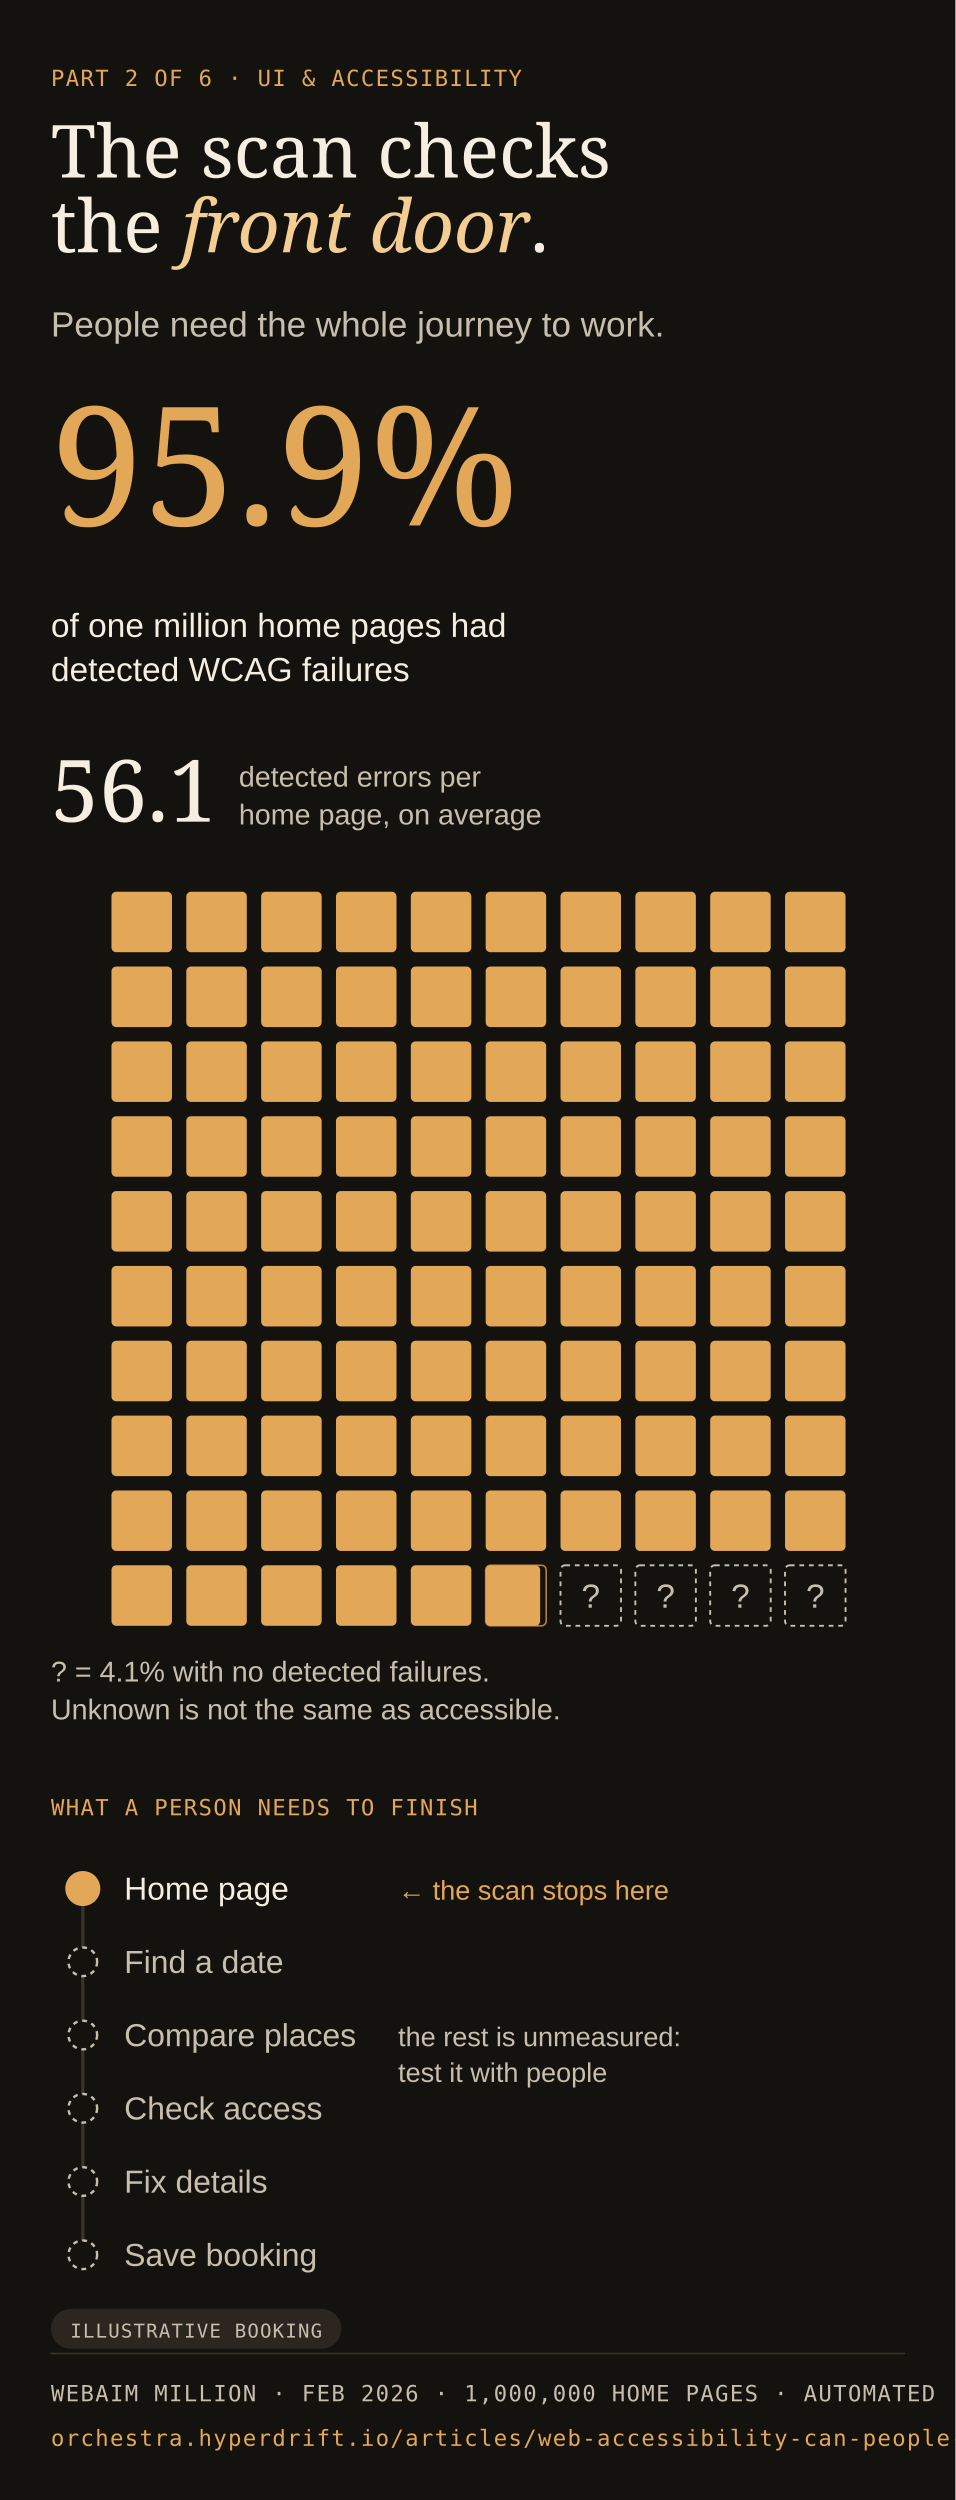
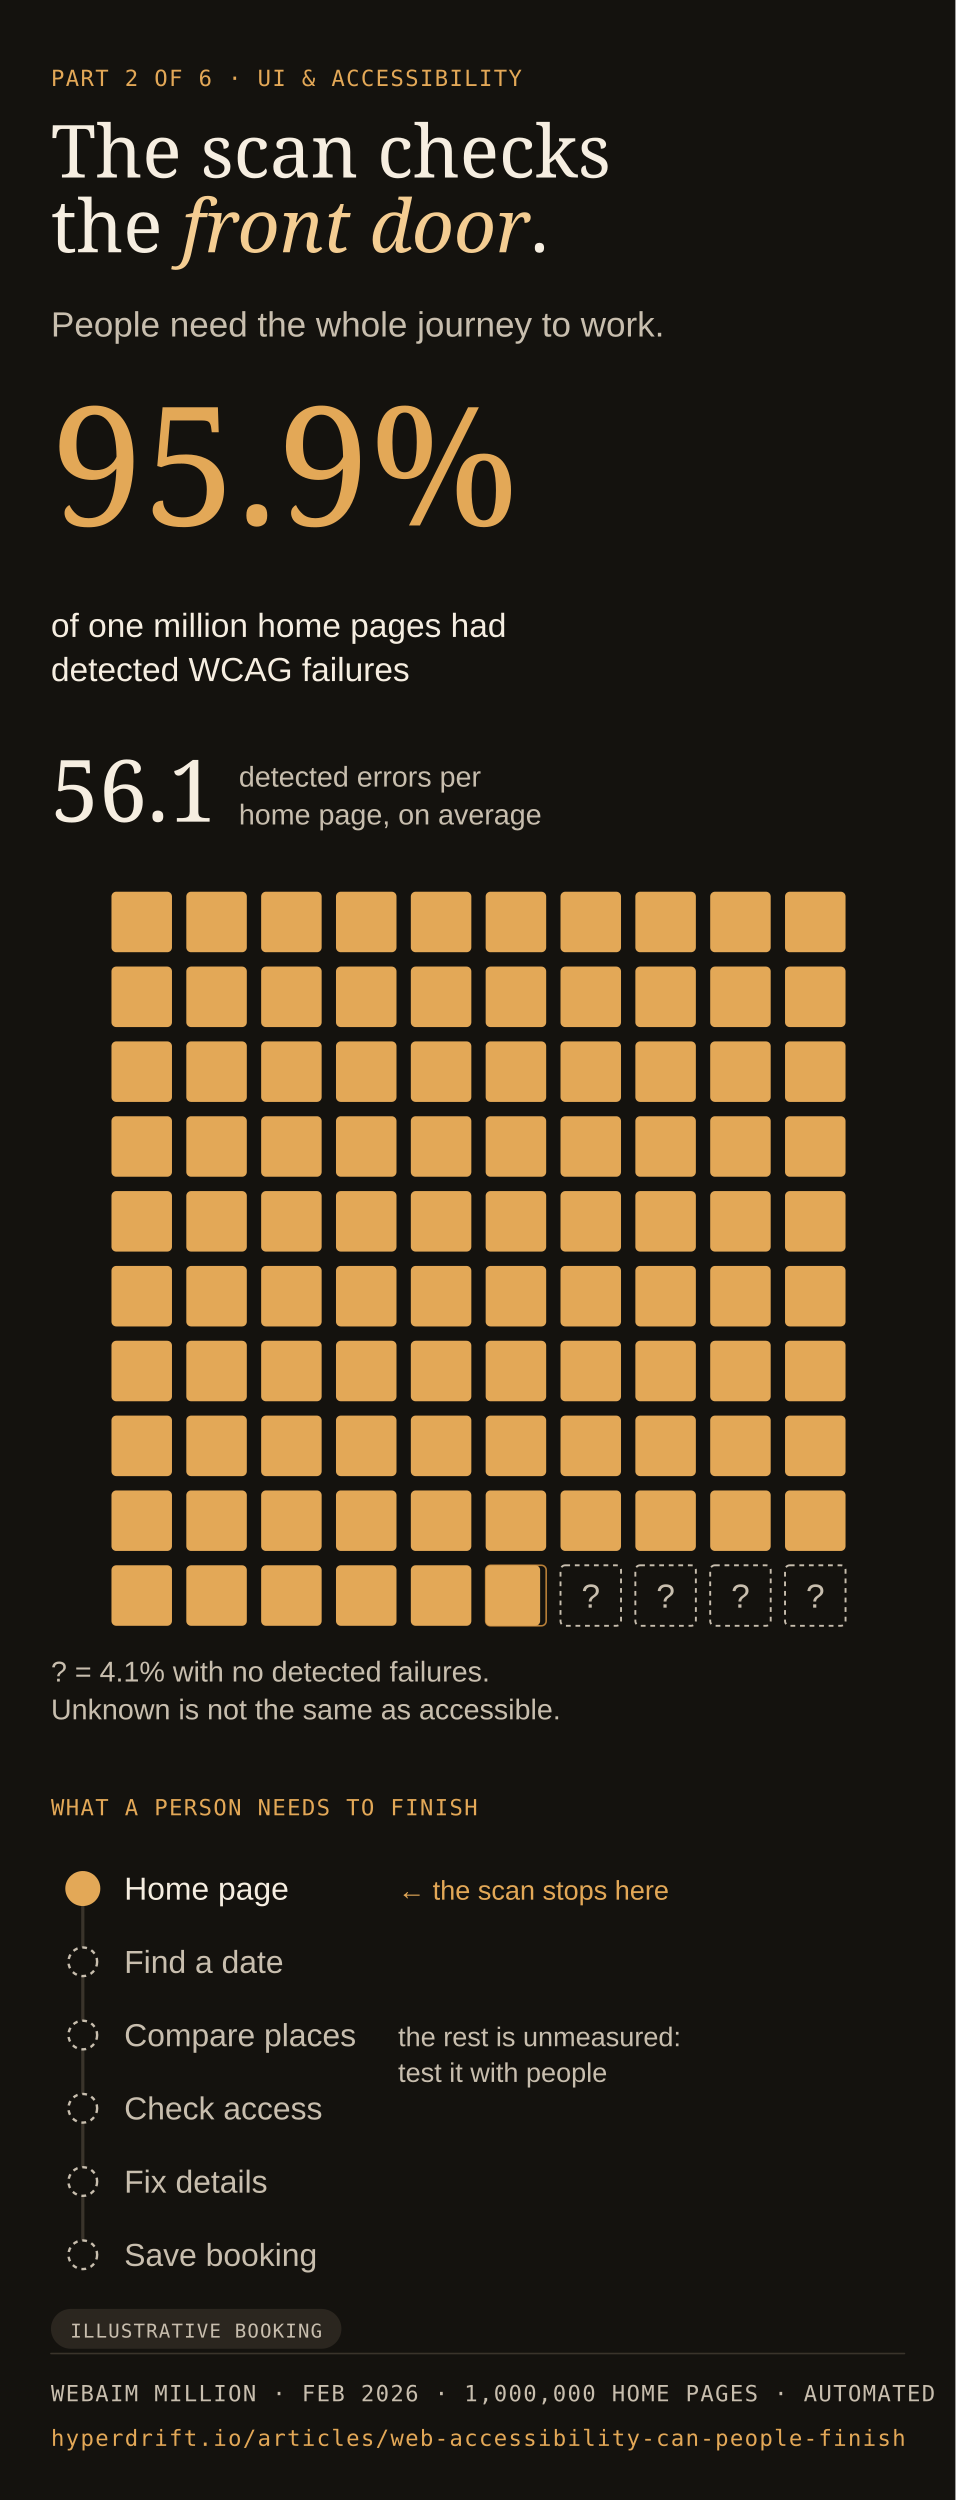
<svg xmlns="http://www.w3.org/2000/svg" width="600" height="1570" viewBox="0 0 600 1570" role="img" aria-labelledby="access-m-title access-m-desc">
  <style>.x-d{font-family:'Cormorant Garamond',Georgia,serif;font-weight:500}.x-i{font-family:'Cormorant Garamond',Georgia,serif;font-weight:500;font-style:italic}.x-s{font-family:'IBM Plex Sans','Helvetica Neue',Arial,sans-serif}.x-m{font-family:'IBM Plex Mono',Menlo,monospace;letter-spacing:.06em}</style>
  <rect width="600" height="1570" fill="#14120e" />
  <text x="32" y="54" class="x-m" font-size="14" fill="#e3a857" text-anchor="start">PART 2 OF 6 · UI &amp; ACCESSIBILITY</text>
  <text x="32" y="111.5" class="x-d" font-size="46" fill="#f6eee1" text-anchor="start">The scan checks</text>
  <text x="32" y="158.42" class="x-d" font-size="46" fill="#f6eee1" text-anchor="start">the <tspan fill="#f4cd92" class="x-i">front door</tspan>.</text>
  <text x="32" y="211.34" class="x-s" font-size="22" fill="#c8beae" text-anchor="start">People need the whole journey to work.</text>
  <text x="32" y="330" class="x-d" font-size="104" fill="#e3a857" text-anchor="start">95.9%</text>
  <text x="32" y="400" class="x-s" font-size="21" fill="#f6eee1" text-anchor="start">of one million home pages had</text>
  <text x="32" y="427.72" class="x-s" font-size="21" fill="#f6eee1" text-anchor="start">detected WCAG failures</text>
  <text x="32" y="516" class="x-d" font-size="54" fill="#f6eee1" text-anchor="start">56.1</text>
  <text x="150" y="494" class="x-s" font-size="18" fill="#c8beae" text-anchor="start">detected errors per</text>
  <text x="150" y="517.76" class="x-s" font-size="18" fill="#c8beae" text-anchor="start">home page, on average</text>
  <rect x="70" y="560" width="38" height="38" rx="3" fill="#e3a857" />
  <rect x="117" y="560" width="38" height="38" rx="3" fill="#e3a857" />
  <rect x="164" y="560" width="38" height="38" rx="3" fill="#e3a857" />
  <rect x="211" y="560" width="38" height="38" rx="3" fill="#e3a857" />
  <rect x="258" y="560" width="38" height="38" rx="3" fill="#e3a857" />
  <rect x="305" y="560" width="38" height="38" rx="3" fill="#e3a857" />
  <rect x="352" y="560" width="38" height="38" rx="3" fill="#e3a857" />
  <rect x="399" y="560" width="38" height="38" rx="3" fill="#e3a857" />
  <rect x="446" y="560" width="38" height="38" rx="3" fill="#e3a857" />
  <rect x="493" y="560" width="38" height="38" rx="3" fill="#e3a857" />
  <rect x="70" y="607" width="38" height="38" rx="3" fill="#e3a857" />
  <rect x="117" y="607" width="38" height="38" rx="3" fill="#e3a857" />
  <rect x="164" y="607" width="38" height="38" rx="3" fill="#e3a857" />
  <rect x="211" y="607" width="38" height="38" rx="3" fill="#e3a857" />
  <rect x="258" y="607" width="38" height="38" rx="3" fill="#e3a857" />
  <rect x="305" y="607" width="38" height="38" rx="3" fill="#e3a857" />
  <rect x="352" y="607" width="38" height="38" rx="3" fill="#e3a857" />
  <rect x="399" y="607" width="38" height="38" rx="3" fill="#e3a857" />
  <rect x="446" y="607" width="38" height="38" rx="3" fill="#e3a857" />
  <rect x="493" y="607" width="38" height="38" rx="3" fill="#e3a857" />
  <rect x="70" y="654" width="38" height="38" rx="3" fill="#e3a857" />
  <rect x="117" y="654" width="38" height="38" rx="3" fill="#e3a857" />
  <rect x="164" y="654" width="38" height="38" rx="3" fill="#e3a857" />
  <rect x="211" y="654" width="38" height="38" rx="3" fill="#e3a857" />
  <rect x="258" y="654" width="38" height="38" rx="3" fill="#e3a857" />
  <rect x="305" y="654" width="38" height="38" rx="3" fill="#e3a857" />
  <rect x="352" y="654" width="38" height="38" rx="3" fill="#e3a857" />
  <rect x="399" y="654" width="38" height="38" rx="3" fill="#e3a857" />
  <rect x="446" y="654" width="38" height="38" rx="3" fill="#e3a857" />
  <rect x="493" y="654" width="38" height="38" rx="3" fill="#e3a857" />
  <rect x="70" y="701" width="38" height="38" rx="3" fill="#e3a857" />
  <rect x="117" y="701" width="38" height="38" rx="3" fill="#e3a857" />
  <rect x="164" y="701" width="38" height="38" rx="3" fill="#e3a857" />
  <rect x="211" y="701" width="38" height="38" rx="3" fill="#e3a857" />
  <rect x="258" y="701" width="38" height="38" rx="3" fill="#e3a857" />
  <rect x="305" y="701" width="38" height="38" rx="3" fill="#e3a857" />
  <rect x="352" y="701" width="38" height="38" rx="3" fill="#e3a857" />
  <rect x="399" y="701" width="38" height="38" rx="3" fill="#e3a857" />
  <rect x="446" y="701" width="38" height="38" rx="3" fill="#e3a857" />
  <rect x="493" y="701" width="38" height="38" rx="3" fill="#e3a857" />
  <rect x="70" y="748" width="38" height="38" rx="3" fill="#e3a857" />
  <rect x="117" y="748" width="38" height="38" rx="3" fill="#e3a857" />
  <rect x="164" y="748" width="38" height="38" rx="3" fill="#e3a857" />
  <rect x="211" y="748" width="38" height="38" rx="3" fill="#e3a857" />
  <rect x="258" y="748" width="38" height="38" rx="3" fill="#e3a857" />
  <rect x="305" y="748" width="38" height="38" rx="3" fill="#e3a857" />
  <rect x="352" y="748" width="38" height="38" rx="3" fill="#e3a857" />
  <rect x="399" y="748" width="38" height="38" rx="3" fill="#e3a857" />
  <rect x="446" y="748" width="38" height="38" rx="3" fill="#e3a857" />
  <rect x="493" y="748" width="38" height="38" rx="3" fill="#e3a857" />
  <rect x="70" y="795" width="38" height="38" rx="3" fill="#e3a857" />
  <rect x="117" y="795" width="38" height="38" rx="3" fill="#e3a857" />
  <rect x="164" y="795" width="38" height="38" rx="3" fill="#e3a857" />
  <rect x="211" y="795" width="38" height="38" rx="3" fill="#e3a857" />
  <rect x="258" y="795" width="38" height="38" rx="3" fill="#e3a857" />
  <rect x="305" y="795" width="38" height="38" rx="3" fill="#e3a857" />
  <rect x="352" y="795" width="38" height="38" rx="3" fill="#e3a857" />
  <rect x="399" y="795" width="38" height="38" rx="3" fill="#e3a857" />
  <rect x="446" y="795" width="38" height="38" rx="3" fill="#e3a857" />
  <rect x="493" y="795" width="38" height="38" rx="3" fill="#e3a857" />
  <rect x="70" y="842" width="38" height="38" rx="3" fill="#e3a857" />
  <rect x="117" y="842" width="38" height="38" rx="3" fill="#e3a857" />
  <rect x="164" y="842" width="38" height="38" rx="3" fill="#e3a857" />
  <rect x="211" y="842" width="38" height="38" rx="3" fill="#e3a857" />
  <rect x="258" y="842" width="38" height="38" rx="3" fill="#e3a857" />
  <rect x="305" y="842" width="38" height="38" rx="3" fill="#e3a857" />
  <rect x="352" y="842" width="38" height="38" rx="3" fill="#e3a857" />
  <rect x="399" y="842" width="38" height="38" rx="3" fill="#e3a857" />
  <rect x="446" y="842" width="38" height="38" rx="3" fill="#e3a857" />
  <rect x="493" y="842" width="38" height="38" rx="3" fill="#e3a857" />
  <rect x="70" y="889" width="38" height="38" rx="3" fill="#e3a857" />
  <rect x="117" y="889" width="38" height="38" rx="3" fill="#e3a857" />
  <rect x="164" y="889" width="38" height="38" rx="3" fill="#e3a857" />
  <rect x="211" y="889" width="38" height="38" rx="3" fill="#e3a857" />
  <rect x="258" y="889" width="38" height="38" rx="3" fill="#e3a857" />
  <rect x="305" y="889" width="38" height="38" rx="3" fill="#e3a857" />
  <rect x="352" y="889" width="38" height="38" rx="3" fill="#e3a857" />
  <rect x="399" y="889" width="38" height="38" rx="3" fill="#e3a857" />
  <rect x="446" y="889" width="38" height="38" rx="3" fill="#e3a857" />
  <rect x="493" y="889" width="38" height="38" rx="3" fill="#e3a857" />
  <rect x="70" y="936" width="38" height="38" rx="3" fill="#e3a857" />
  <rect x="117" y="936" width="38" height="38" rx="3" fill="#e3a857" />
  <rect x="164" y="936" width="38" height="38" rx="3" fill="#e3a857" />
  <rect x="211" y="936" width="38" height="38" rx="3" fill="#e3a857" />
  <rect x="258" y="936" width="38" height="38" rx="3" fill="#e3a857" />
  <rect x="305" y="936" width="38" height="38" rx="3" fill="#e3a857" />
  <rect x="352" y="936" width="38" height="38" rx="3" fill="#e3a857" />
  <rect x="399" y="936" width="38" height="38" rx="3" fill="#e3a857" />
  <rect x="446" y="936" width="38" height="38" rx="3" fill="#e3a857" />
  <rect x="493" y="936" width="38" height="38" rx="3" fill="#e3a857" />
  <rect x="70" y="983" width="38" height="38" rx="3" fill="#e3a857" />
  <rect x="117" y="983" width="38" height="38" rx="3" fill="#e3a857" />
  <rect x="164" y="983" width="38" height="38" rx="3" fill="#e3a857" />
  <rect x="211" y="983" width="38" height="38" rx="3" fill="#e3a857" />
  <rect x="258" y="983" width="38" height="38" rx="3" fill="#e3a857" />
  <rect x="305" y="983" width="38" height="38" rx="3" fill="#14120e" stroke="#b98038" stroke-width="1" />
  <rect x="305" y="983" width="34.2" height="38" rx="3" fill="#e3a857" />
  <rect x="352" y="983" width="38" height="38" rx="3" fill="#14120e" stroke="#c8beae" stroke-width="1.2" stroke-dasharray="3 3" />
  <text x="371" y="1009.6" class="x-s" font-size="21" fill="#c8beae" text-anchor="middle">?</text>
  <rect x="399" y="983" width="38" height="38" rx="3" fill="#14120e" stroke="#c8beae" stroke-width="1.2" stroke-dasharray="3 3" />
  <text x="418" y="1009.6" class="x-s" font-size="21" fill="#c8beae" text-anchor="middle">?</text>
  <rect x="446" y="983" width="38" height="38" rx="3" fill="#14120e" stroke="#c8beae" stroke-width="1.2" stroke-dasharray="3 3" />
  <text x="465" y="1009.6" class="x-s" font-size="21" fill="#c8beae" text-anchor="middle">?</text>
  <rect x="493" y="983" width="38" height="38" rx="3" fill="#14120e" stroke="#c8beae" stroke-width="1.2" stroke-dasharray="3 3" />
  <text x="512" y="1009.6" class="x-s" font-size="21" fill="#c8beae" text-anchor="middle">?</text>
  <text x="32" y="1056" class="x-s" font-size="18" fill="#c8beae" text-anchor="start">? = 4.1% with no detected failures.</text>
  <text x="32" y="1079.76" class="x-s" font-size="18" fill="#c8beae" text-anchor="start">Unknown is not the same as accessible.</text>
  <text x="32" y="1140" class="x-m" font-size="14" fill="#e3a857" text-anchor="start">WHAT A PERSON NEEDS TO FINISH</text>
  <path d="M52 1186L52 1416" fill="none" stroke="#3a342b" stroke-width="2" stroke-linecap="round" stroke-linejoin="round" />
  <circle cx="52" cy="1186" r="11" fill="#e3a857" />
  <text x="78" y="1193" class="x-s" font-size="20" fill="#f6eee1" text-anchor="start">Home page</text>
  <circle cx="52" cy="1232" r="9" fill="#14120e" stroke="#c8beae" stroke-width="1.5" stroke-dasharray="3 3" />
  <text x="78" y="1239" class="x-s" font-size="20" fill="#c8beae" text-anchor="start">Find a date</text>
  <circle cx="52" cy="1278" r="9" fill="#14120e" stroke="#c8beae" stroke-width="1.5" stroke-dasharray="3 3" />
  <text x="78" y="1285" class="x-s" font-size="20" fill="#c8beae" text-anchor="start">Compare places</text>
  <circle cx="52" cy="1324" r="9" fill="#14120e" stroke="#c8beae" stroke-width="1.5" stroke-dasharray="3 3" />
  <text x="78" y="1331" class="x-s" font-size="20" fill="#c8beae" text-anchor="start">Check access</text>
  <circle cx="52" cy="1370" r="9" fill="#14120e" stroke="#c8beae" stroke-width="1.5" stroke-dasharray="3 3" />
  <text x="78" y="1377" class="x-s" font-size="20" fill="#c8beae" text-anchor="start">Fix details</text>
  <circle cx="52" cy="1416" r="9" fill="#14120e" stroke="#c8beae" stroke-width="1.5" stroke-dasharray="3 3" />
  <text x="78" y="1423" class="x-s" font-size="20" fill="#c8beae" text-anchor="start">Save booking</text>
  <text x="250" y="1193" class="x-s" font-size="17" fill="#e3a857" text-anchor="start">← the scan stops here</text>
  <text x="250" y="1285" class="x-s" font-size="17" fill="#c8beae" text-anchor="start">the rest is unmeasured:</text>
  <text x="250" y="1307.44" class="x-s" font-size="17" fill="#c8beae" text-anchor="start">test it with people</text>
  <rect x="32" y="1450" width="182.4" height="25" rx="12.5" fill="#2b261f" />
  <text x="123.2" y="1468" class="x-m" font-size="12" fill="#c8beae" text-anchor="middle">ILLUSTRATIVE BOOKING</text>
  <path d="M32 1478L568 1478" fill="none" stroke="#3a342b" stroke-width="1" stroke-linecap="round" stroke-linejoin="round" />
  <text x="32" y="1508" class="x-m" font-size="14" fill="#c8beae" text-anchor="start">WEBAIM MILLION · FEB 2026 · 1,000,000 HOME PAGES · AUTOMATED</text>
-   <text x="32" y="1536" class="x-m" font-size="14" fill="#e3a857" text-anchor="start">orchestra.hyperdrift.io/articles/web-accessibility-can-people-finish</text>
+   <text x="32" y="1536" class="x-m" font-size="14" fill="#e3a857" text-anchor="start">hyperdrift.io/articles/web-accessibility-can-people-finish</text>
</svg>
